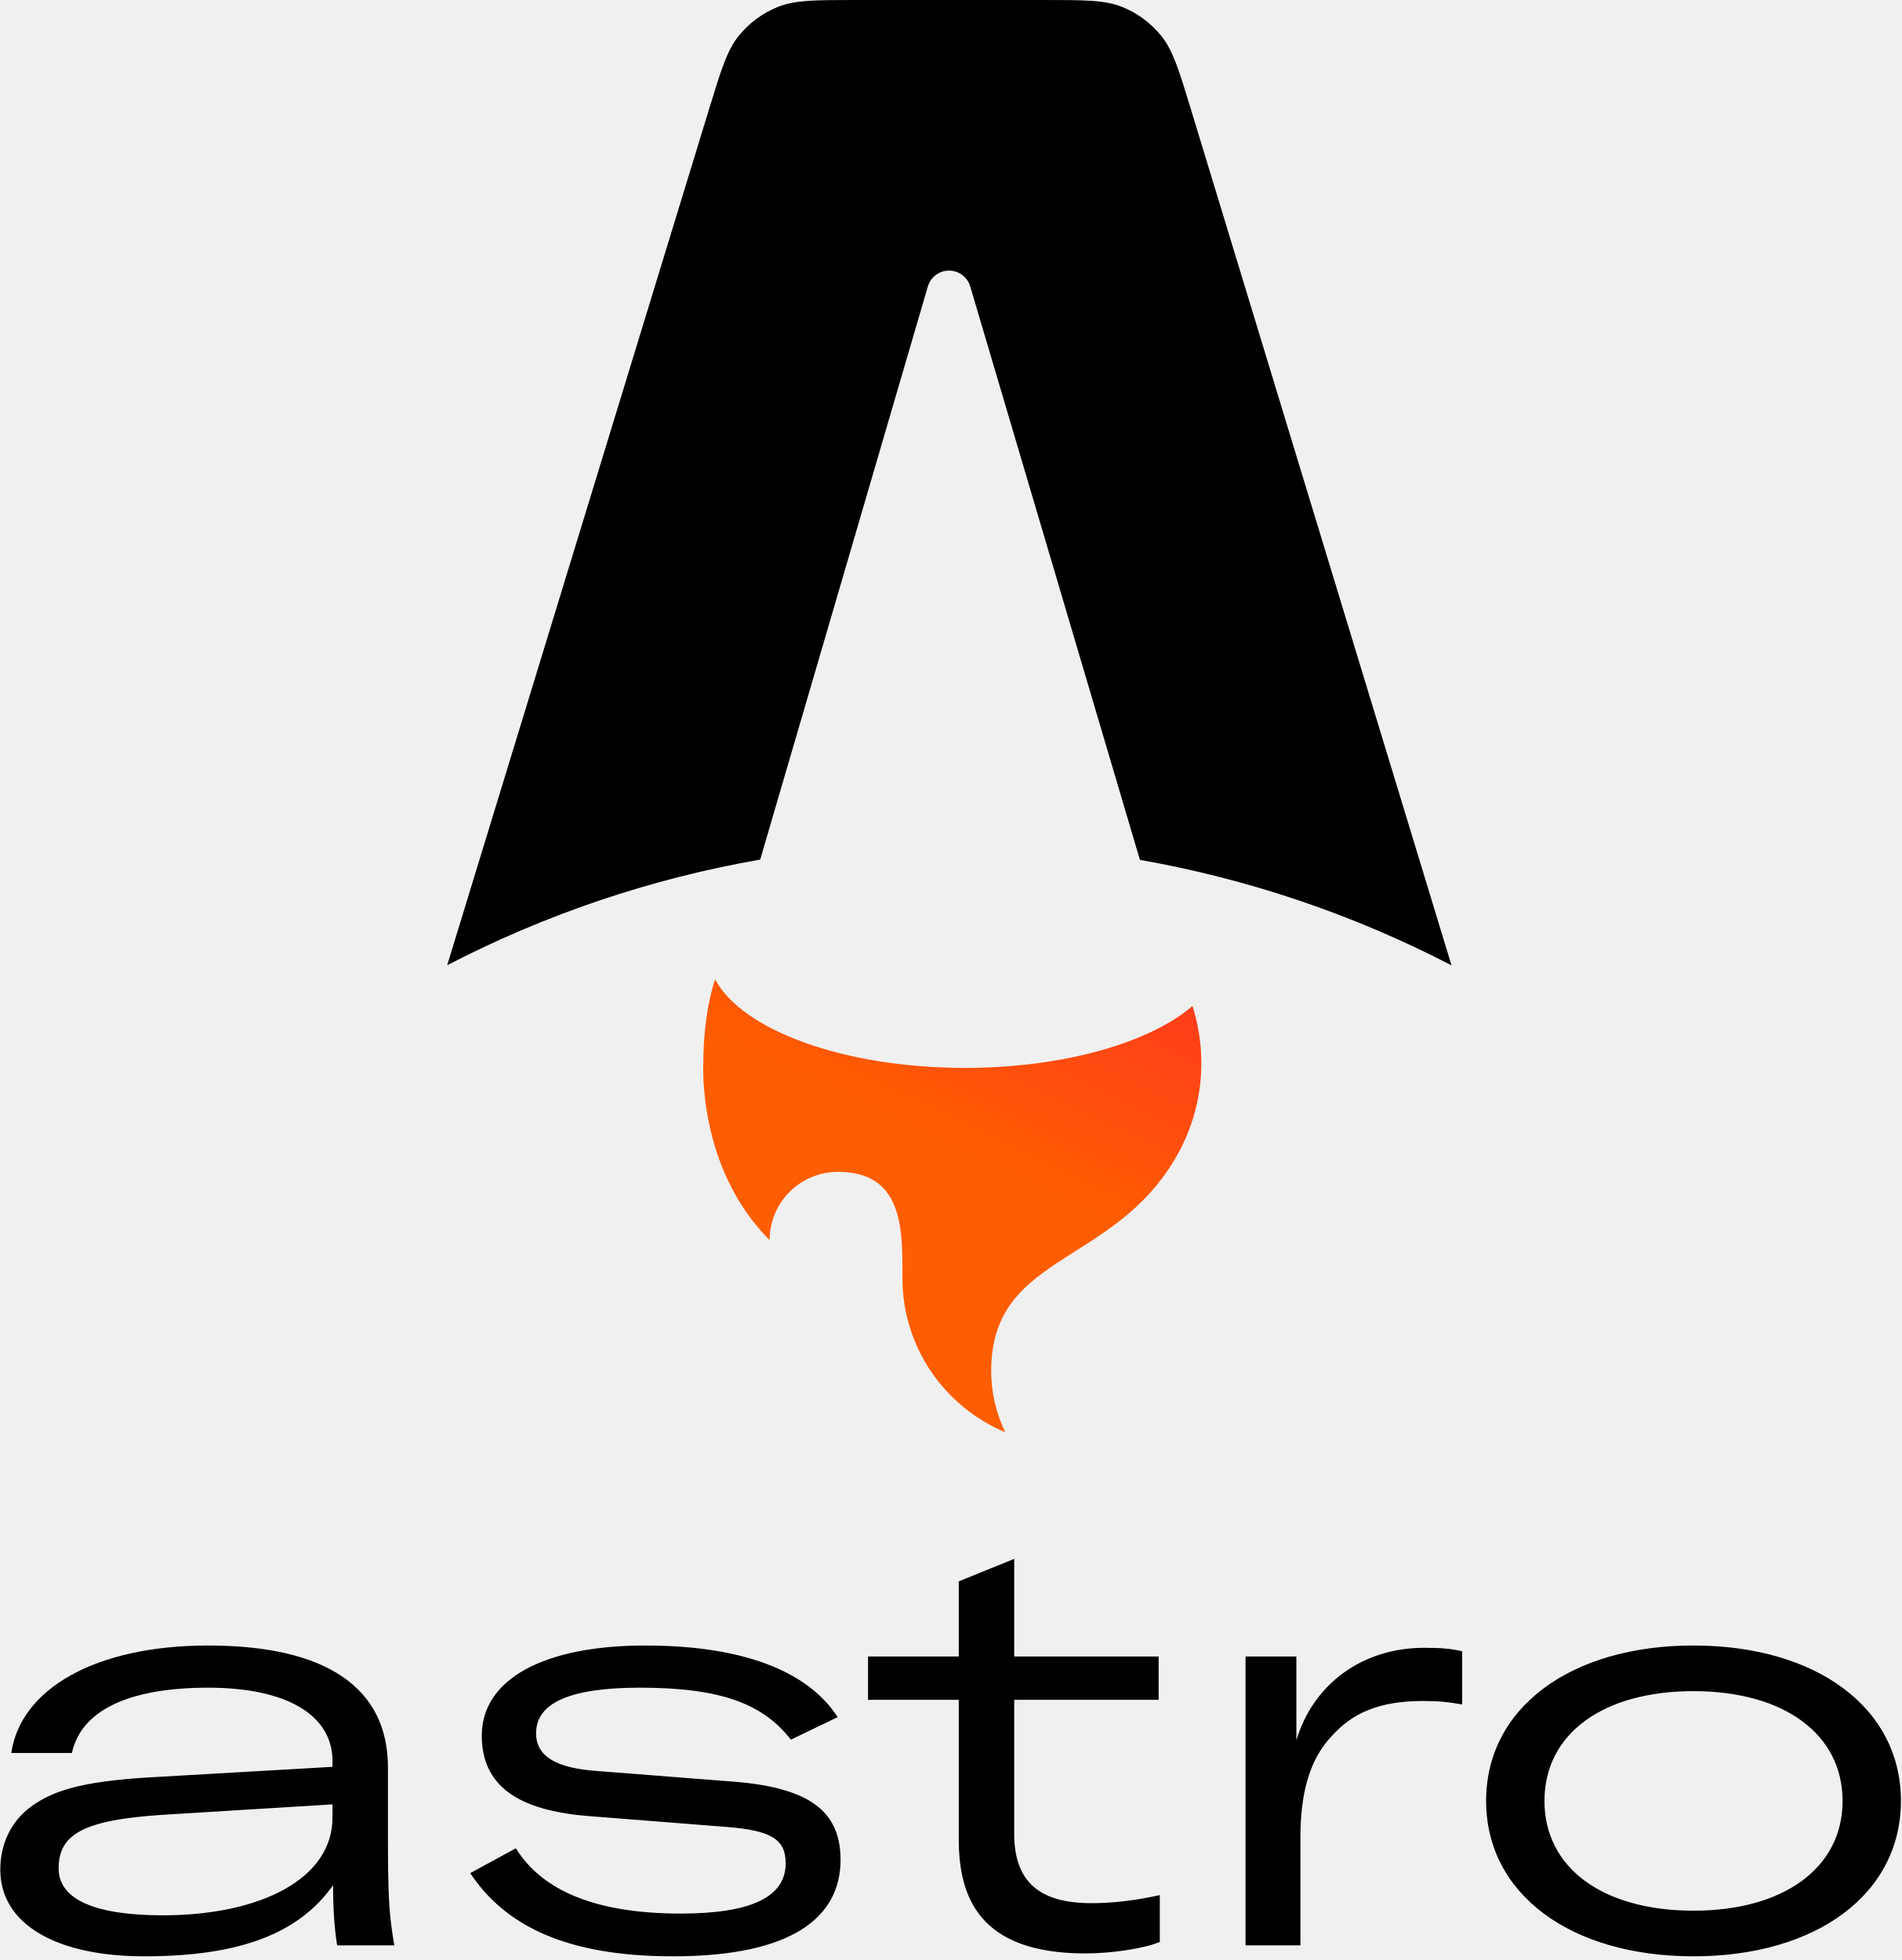
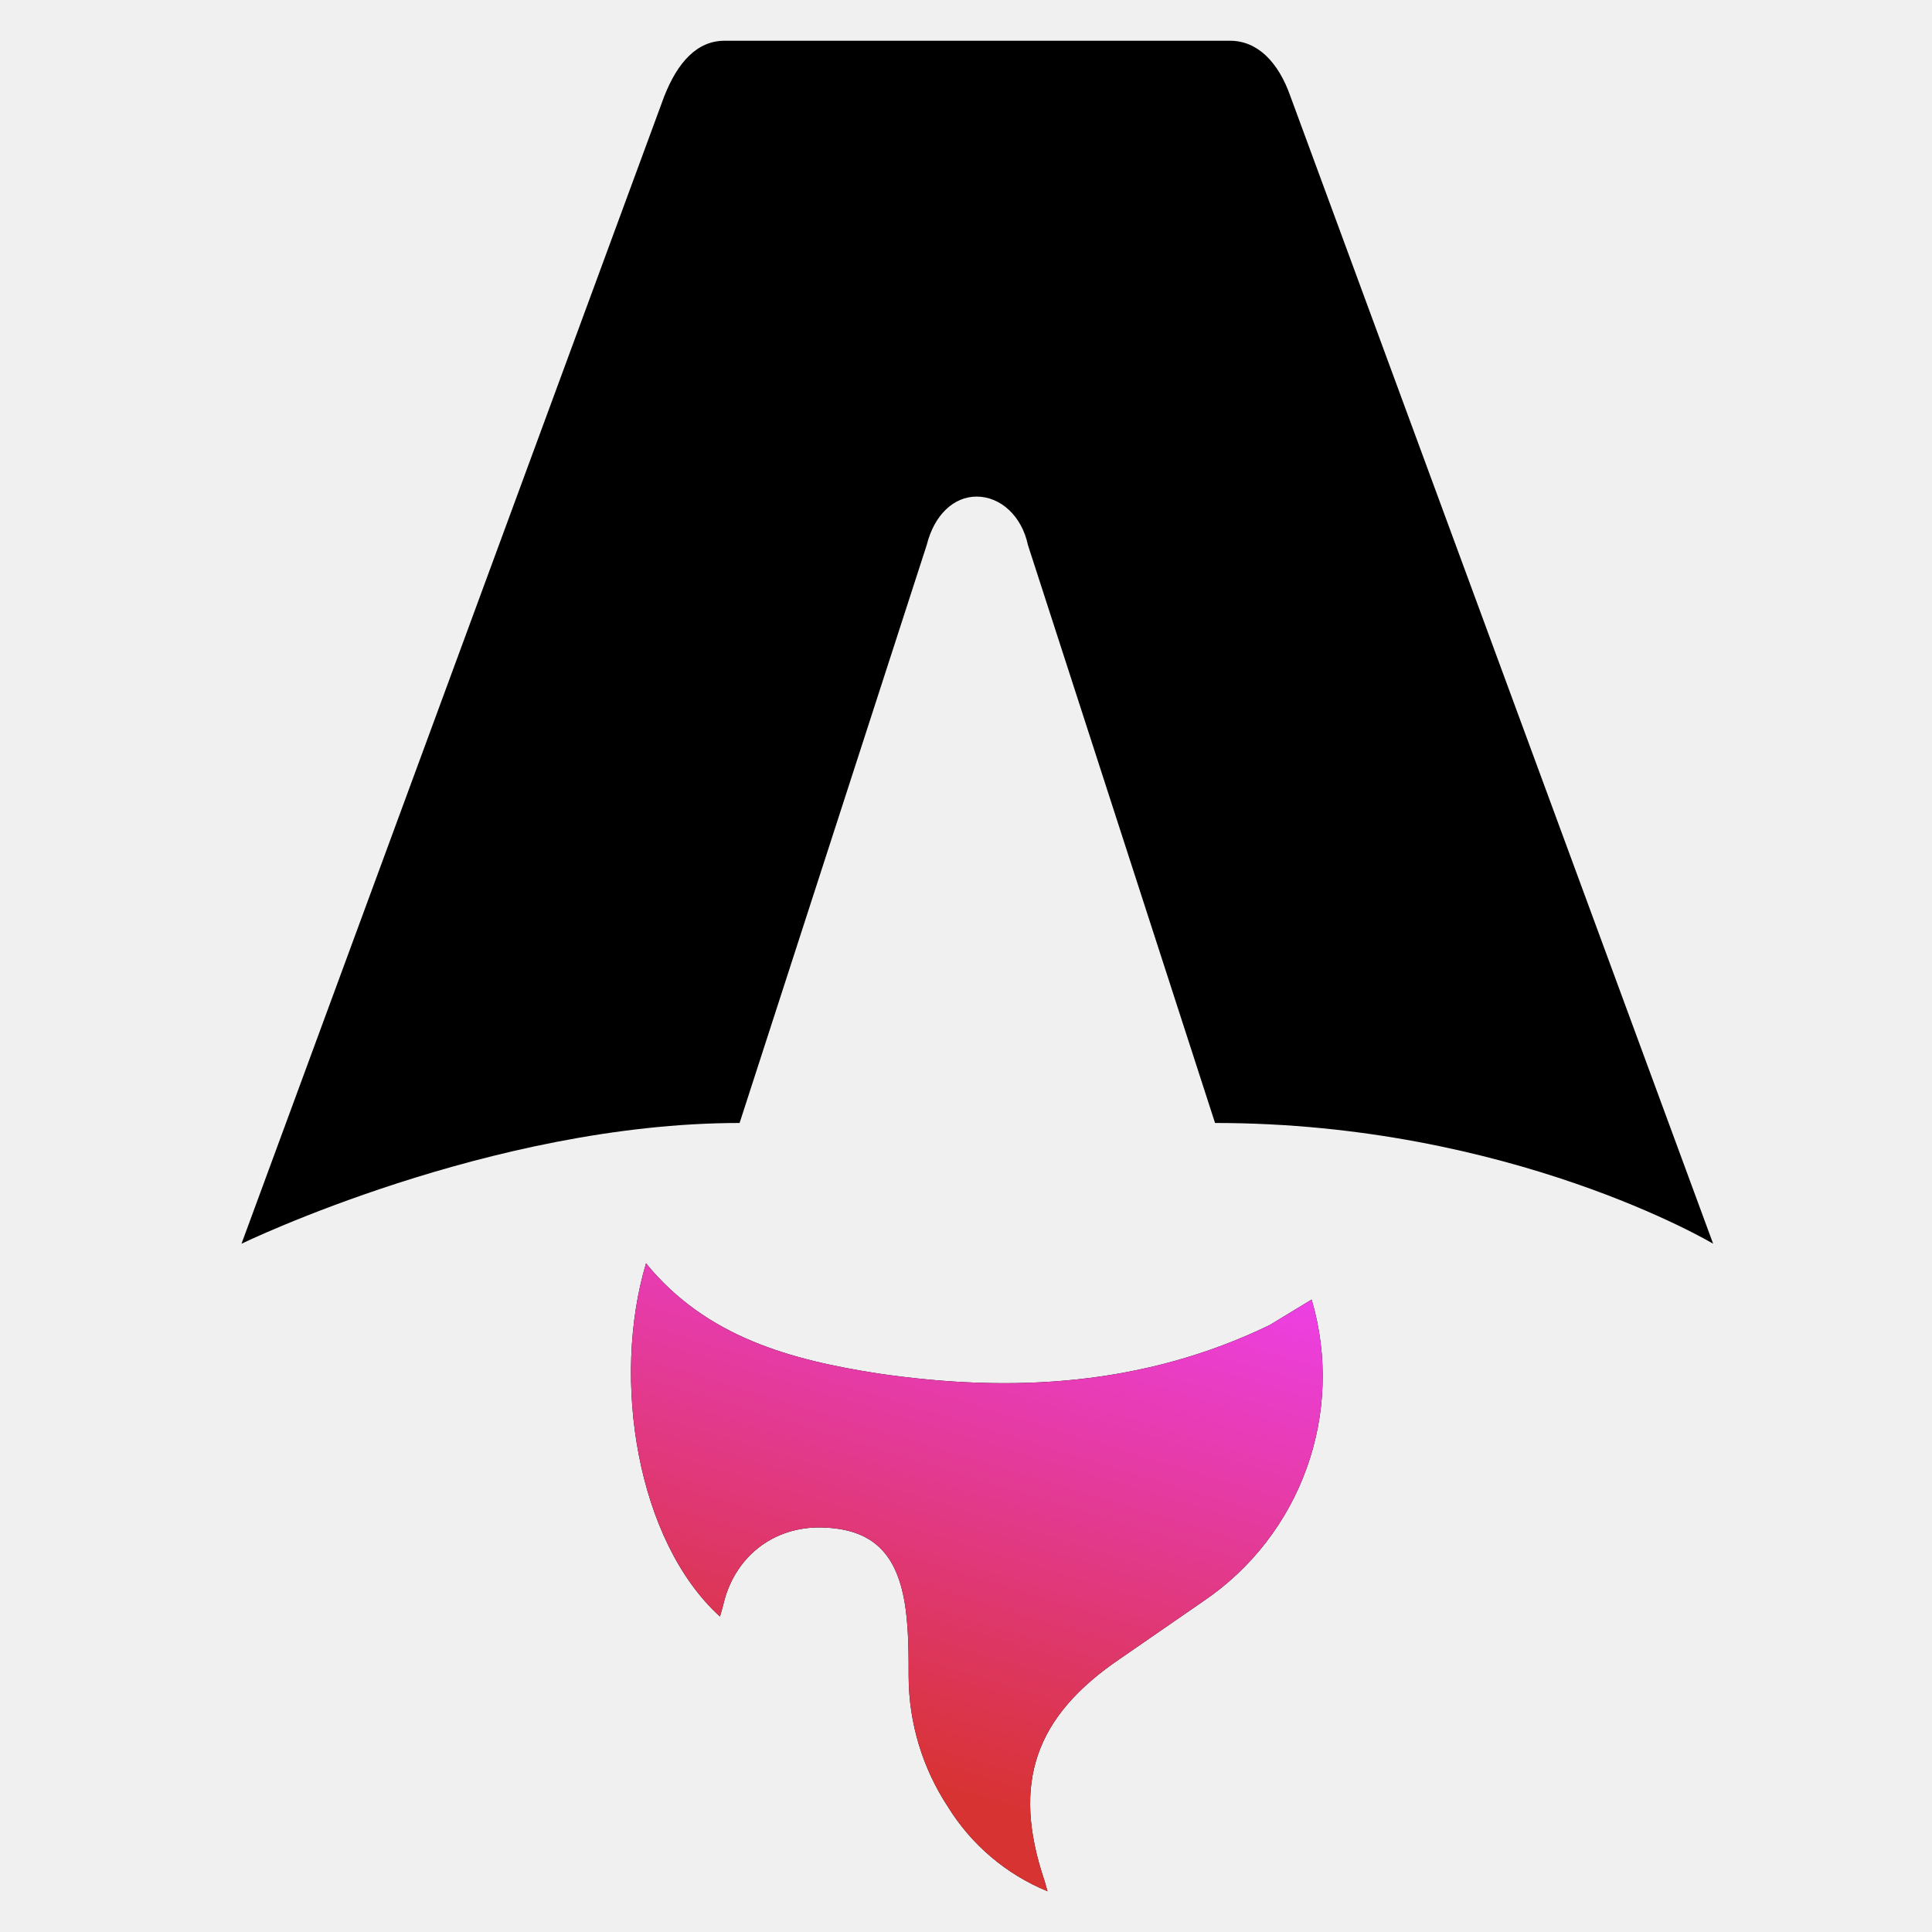
- <svg xmlns="http://www.w3.org/2000/svg" width="31.04" height="32" viewBox="0 0 256 264">
+ <svg xmlns="http://www.w3.org/2000/svg" fill="none" viewBox="0 0 128 128">
+   <g>
+     <path d="M47.7 107.1c-5.5-5-7.2-15.7-4.9-23.4 4 4.9 9.6 6.4 15.4 7.3 8.9 1.3 17.6.8 25.9-3.2l2.8-1.7a18 18 0 0 1-7.2 20l-5.5 3.8c-5.6 3.8-7.2 8.2-5 14.7l.2.7a14 14 0 0 1-6.6-5.6 15.8 15.8 0 0 1-2.6-8.6c0-1.5 0-3-.2-4.5-.5-3.7-2.2-5.3-5.5-5.4-3.3-.1-5.9 2-6.6 5.2l-.2.7Z" />
+     <path d="M16 82.4s16.5-8 33-8l12.4-38.3c.5-2 1.8-3.2 3.3-3.2 1.6 0 3 1.3 3.4 3.2l12.4 38.3c19.6 0 33 8 33 8l-28-76c-.8-2.3-2.2-3.7-4-3.7H48c-1.8 0-3.1 1.4-4 3.7l-28 76Z" />
+   </g>
+   <path fill="url(#a)" d="M47.7 107.1c-5.5-5-7.2-15.7-4.9-23.4 4 4.9 9.6 6.4 15.4 7.3 8.9 1.3 17.6.8 25.9-3.2l2.8-1.7a18 18 0 0 1-7.2 20l-5.5 3.8c-5.6 3.8-7.2 8.2-5 14.7l.2.7a14 14 0 0 1-6.6-5.6 15.8 15.8 0 0 1-2.6-8.6c0-1.5 0-3-.2-4.5-.5-3.7-2.2-5.3-5.5-5.4-3.3-.1-5.9 2-6.6 5.2l-.2.7Z" />
  <defs>
-     <linearGradient id="logosAstro0" x1="137.073%" x2="85.999%" y1="-40.996%" y2="56.205%">
-       <stop offset="0%" stop-color="#FF1639" />
-       <stop offset="100%" stop-color="#FF1639" stop-opacity="0" />
+     <linearGradient id="a" x1="64.7" x2="77.4" y1="119.2" y2="77.4" gradientUnits="userSpaceOnUse">
+       <stop stop-color="#D83333" />
+       <stop offset="1" stop-color="#F041FF" />
    </linearGradient>
  </defs>
-   <g fill="none" fill-rule="evenodd">
-     <path fill="#000" d="M156.377 4.834c1.575 1.956 2.379 4.595 3.986 9.874l35.105 115.32a146.081 146.081 0 0 0-41.97-14.209l-22.857-77.24a2.975 2.975 0 0 0-5.708.008l-22.58 77.193a146.086 146.086 0 0 0-42.159 14.23L95.471 14.682c1.612-5.27 2.418-7.904 3.994-9.857A12.97 12.97 0 0 1 104.72.936C107.048 0 109.804 0 115.315 0h25.196c5.518 0 8.277 0 10.607.938a13.016 13.016 0 0 1 5.259 3.896Z" />
-     <path fill="#FF5D01" d="M160.577 135.516c-5.787 4.949-17.338 8.324-30.643 8.324c-16.33 0-30.017-5.084-33.65-11.922c-1.298 3.92-1.589 8.404-1.589 11.269c0 0-.856 14.068 8.929 23.852a9.199 9.199 0 0 1 9.2-9.198c8.707 0 8.697 7.596 8.69 13.76l-.001.55c0 9.355 5.718 17.375 13.85 20.757a18.86 18.86 0 0 1-1.896-8.268c0-8.923 5.238-12.246 11.326-16.108c4.845-3.072 10.227-6.485 13.936-13.332a25.145 25.145 0 0 0 3.034-12.013a25.24 25.24 0 0 0-1.186-7.67Z" />
-     <path fill="url(#logosAstro0)" d="M160.577 135.516c-5.787 4.949-17.338 8.324-30.643 8.324c-16.33 0-30.017-5.084-33.65-11.922c-1.298 3.92-1.589 8.404-1.589 11.269c0 0-.856 14.068 8.929 23.852a9.199 9.199 0 0 1 9.2-9.198c8.707 0 8.697 7.596 8.69 13.76l-.001.55c0 9.355 5.718 17.375 13.85 20.757a18.86 18.86 0 0 1-1.896-8.268c0-8.923 5.238-12.246 11.326-16.108c4.845-3.072 10.227-6.485 13.936-13.332a25.145 25.145 0 0 0 3.034-12.013a25.24 25.24 0 0 0-1.186-7.67Z" />
-     <path fill="#000" d="M28.014 221.64c15.874 0 24.2 5.68 24.2 16.418v10.464c.006 4.954.09 7.704.389 10.311l.062.52c.109.866.242 1.732.405 2.673h-7.704c-.389-2.49-.544-5.214-.544-8.093c-4.591 6.458-12.45 9.571-25.446 9.571c-11.75 0-19.376-4.28-19.376-11.672c0-3.502 1.478-6.537 4.124-8.482c2.802-2.023 6.459-3.424 16.341-3.969l24.279-1.4v-.779c0-6.225-6.225-9.882-16.73-9.882c-10.661 0-17.12 3.035-18.365 8.793H1.48c1.245-8.56 11.205-14.474 26.535-14.474Zm58.86 0c13.384 0 22.021 3.579 25.912 9.649l-6.303 3.034c-3.735-4.824-9.416-7.003-20.31-7.003c-9.571 0-14.007 2.101-14.007 6.147c0 3.19 2.88 4.67 8.015 5.058l18.91 1.479c10.116.856 14.084 4.124 14.084 10.505c0 7.704-6.459 12.995-22.566 12.995c-14.24 0-22.567-4.046-27.314-11.205l6.148-3.346c3.502 5.68 10.738 8.793 22.177 8.793c9.416 0 14.163-2.18 14.163-6.77c0-3.19-1.868-4.436-8.015-4.903l-18.754-1.478c-9.26-.778-14.162-4.046-14.162-10.816c0-7.548 8.248-12.14 22.022-12.14Zm141.19 0c16.575 0 27.936 8.403 27.936 20.932c0 12.528-11.361 20.932-27.936 20.932c-16.574 0-27.935-8.404-27.935-20.932c0-12.529 11.36-20.933 27.935-20.933Zm-91.497-11.673v13.15h19.454v5.837h-19.454v18.053c0 6.692 3.658 9.338 10.427 9.338c3.19 0 6.46-.467 9.183-1.09v6.304c-1.946.856-6.381 1.556-10.038 1.556c-14.396 0-17.042-7.704-17.042-15.407v-18.754H116.88v-5.836h12.217v-10.116l7.47-3.035Zm55.203 11.984c2.1 0 3.502.077 5.136.467v7.159c-1.79-.312-3.113-.467-5.214-.467c-6.147 0-9.649 1.712-12.373 4.746c-3.112 3.269-4.202 8.015-4.202 13.618v14.552h-7.392v-38.908h6.848V234.4c2.256-7.548 8.87-12.45 17.197-12.45ZM44.744 243.039l-22.8 1.4c-10.972.7-14.085 2.724-14.085 7.237c0 4.202 4.98 6.303 14.007 6.303c13.307 0 22.878-4.98 22.878-13.15v-1.79Zm183.32-15.252c-12.217 0-20.076 5.758-20.076 14.785c0 9.026 7.86 14.785 20.076 14.785c12.14 0 20.077-5.759 20.077-14.785c0-9.027-7.938-14.785-20.077-14.785Z" />
-   </g>
+   <style>
+     g {
+       fill: #000;
+     }
+ 
+     @media (prefers-color-scheme: dark) {
+       g {
+         fill: #FFF;
+       }
+     }
+   </style>
</svg>
